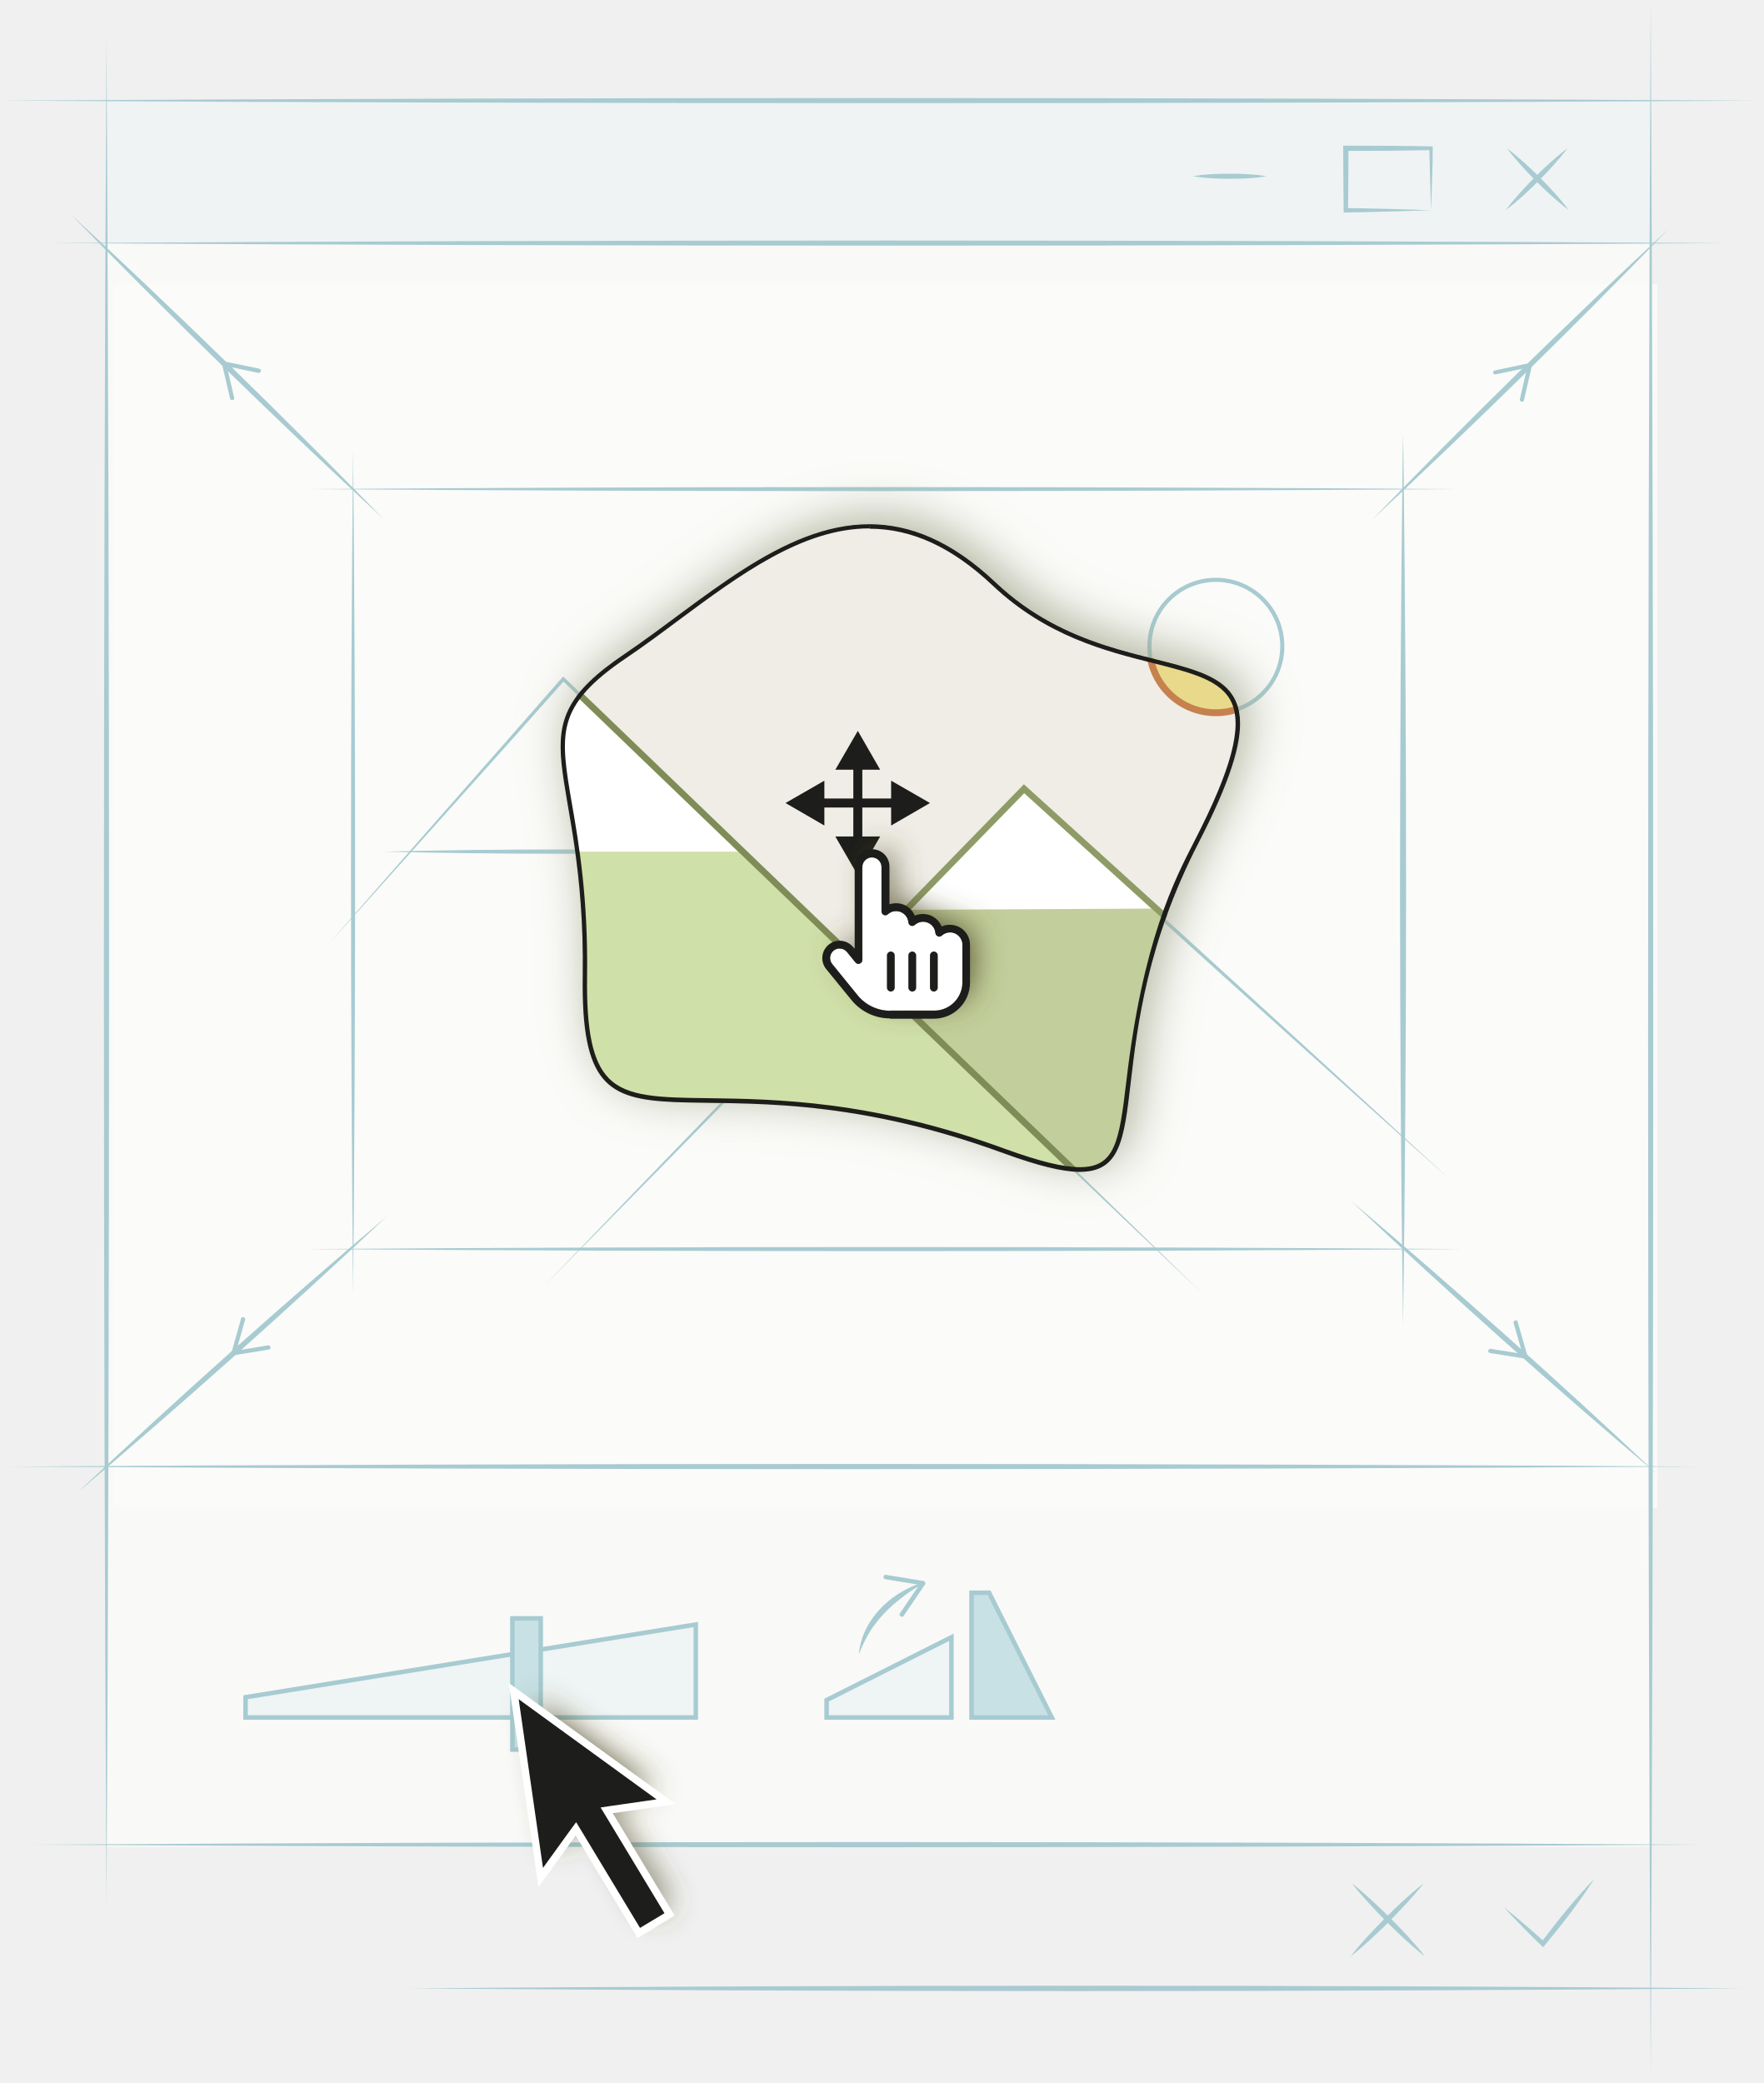
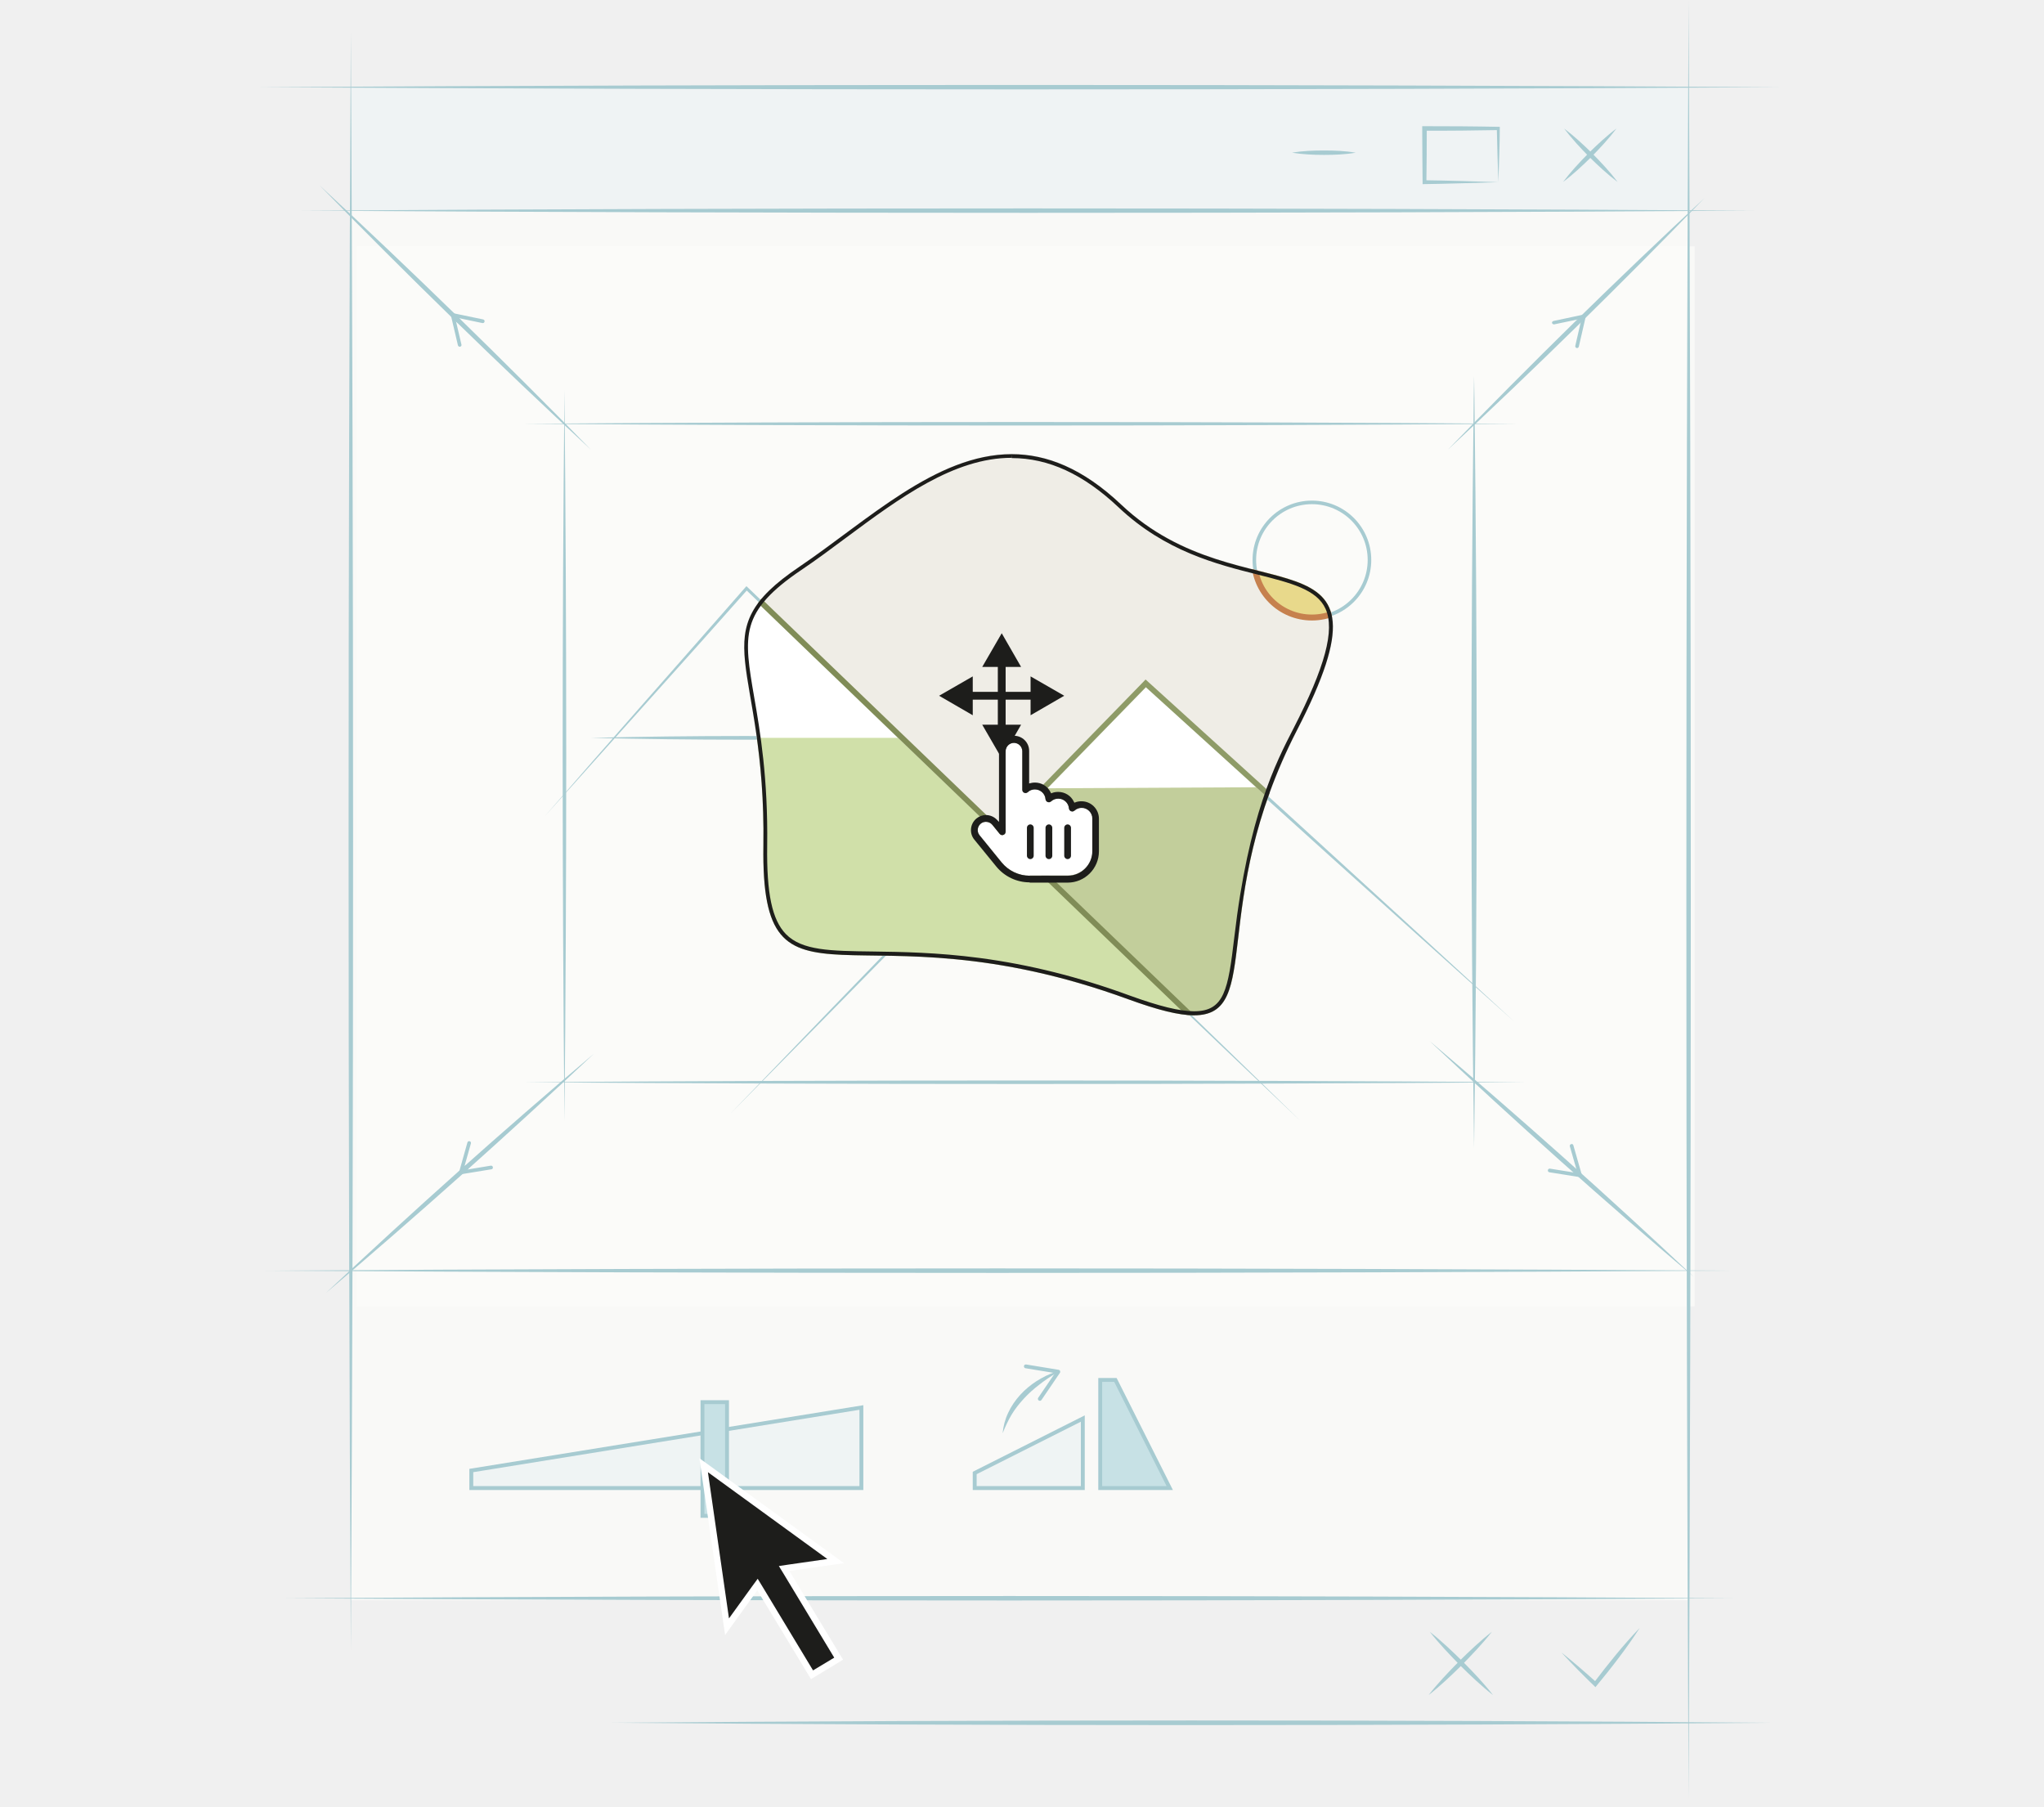
- <svg xmlns="http://www.w3.org/2000/svg" xmlns:xlink="http://www.w3.org/1999/xlink" version="1.1" id="Laag_1" x="0px" y="0px" viewBox="0 0 1175.9 1388.8" style="enable-background:new 0 0 1175.9 1388.8;" xml:space="preserve">
-   <style type="text/css">
- 	.st0{opacity:0.75;fill:#FCFCFA;}
- 	.st1{fill:#EFF3F4;}
- 	.st2{fill:#A7CBD1;}
- 	.st3{fill:none;stroke:#A7CBD1;stroke-width:2.75;stroke-miterlimit:10;}
- 	.st4{filter:url(#Slide);}
- 	.st5{fill:#DDDAD3;}
- 	.st6{clip-path:url(#SVGID_00000167354276631801820840000006472077318519383726_);}
- 	.st7{fill:#EFEDE6;}
- 	.st8{fill:#E8D98B;stroke:#C6814E;stroke-width:4.572;stroke-miterlimit:10;}
- 	.st9{fill:#C2CE9B;}
- 	.st10{fill:#FFFFFF;}
- 	.st11{fill:#8E9B67;}
- 	.st12{fill:#D0E0A9;}
- 	.st13{fill:#808C57;}
- 	.st14{fill:#1D1D1B;}
- 	.st15{fill:#EFF4F4;stroke:#A7CBD1;stroke-width:3;stroke-miterlimit:10;}
- 	.st16{fill:none;stroke:#E3EFF7;stroke-width:1.055;stroke-miterlimit:10;}
- 	.st17{fill:#C7E1E5;stroke:#A7CBD1;stroke-width:3;stroke-miterlimit:10;}
- 	.st18{fill:none;stroke:#1D1D1B;stroke-width:6;stroke-miterlimit:10;}
- 	.st19{fill:none;stroke:#E3EFF7;stroke-width:1.054;stroke-miterlimit:10;}
- 	.st20{fill:none;}
- 	.st21{fill:none;stroke:#A7CBD1;stroke-width:3.5;stroke-miterlimit:10;}
- 	.st22{filter:url(#Pion);}
- 	.st23{fill:#68644F;}
- </style>
-   <filter height="150%" id="Slide" width="150%" x="-25%" y="-25%">
-     <feOffset dx="5" dy="-5" in="SourceGraphic" result="offOut" />
-     <feColorMatrix in="offOut" result="matrixOut" type="matrix" values="0.45 0 0 0 0 0 0.5 0 0 0 0 0 0.35 0 0 0 0 0 0.8 0">
- 		</feColorMatrix>
-     <feGaussianBlur in="matrixOut" result="blurOut" stdDeviation="16" />
-     <feBlend in="SourceGraphic" in2="blurOut" mode="normal" />
-   </filter>
-   <filter height="200%" id="Pion" width="200%" x="-25%" y="-25%">
-     <feOffset dx="7" dy="-5" in="SourceGraphic" result="offOut" />
-     <feColorMatrix in="offOut" result="matrixOut" type="matrix" values="0.6 0 0 0 0 0 0.6 0 0 0 0 0 0.3 0 0 0 0 0 0.9 0">
- 		</feColorMatrix>
-     <feGaussianBlur in="matrixOut" result="blurOut" stdDeviation="10" />
-     <feBlend in="SourceGraphic" in2="blurOut" mode="normal" />
-   </filter>
-   <g>
-     <rect x="71" y="162.1" class="st0" width="1029.4" height="1069.3" />
-     <rect x="75.7" y="189.6" class="st0" width="1029.4" height="815.7" />
-     <g>
-       <rect x="71" y="67.1" class="st1" width="1029.4" height="95" />
-     </g>
-     <g>
-       <path class="st2" d="M204.3,832.8c247.1-1.8,524.2-1.8,771.3,0C728.6,834.6,451.4,834.6,204.3,832.8L204.3,832.8z" />
-     </g>
-     <circle class="st3" cx="810.6" cy="430.9" r="44.3" />
-     <g>
-       <path class="st2" d="M203.3,326.1c245.4-1.8,520.7-1.8,766.1,0C724.1,327.9,448.7,327.9,203.3,326.1L203.3,326.1z" />
-     </g>
-     <g>
-       <path class="st2" d="M235.4,862.8c-1.8-186.1-1.9-376.6,0-562.7C237.2,486.2,237.2,676.7,235.4,862.8L235.4,862.8z" />
-     </g>
-     <polygon class="st3" points="767.7,605.8 682.9,528.8 607.1,606.6  " />
-     <g>
-       <path class="st2" d="M362.9,857.2c101.2-105.4,217.2-225,319-329.2c0,0,0.9-0.9,0.9-0.9c24.1,21.9,83.9,76.3,107.2,97.5    c50.8,46.3,125.7,114.9,176.5,161.7c-35.7-31.8-107-95.9-142.5-127.9c-39.7-35.8-102-92.1-142.1-128.4c0,0,1.8-0.1,1.8-0.1    C582.2,634.1,465.5,753.4,362.9,857.2L362.9,857.2z" />
-     </g>
-     <g>
-       <path class="st2" d="M255.6,567.8c78.5-1.9,158-1.9,236.5,0C413.6,569.7,334.1,569.7,255.6,567.8L255.6,567.8z" />
-     </g>
-     <g>
-       <path class="st2" d="M220.1,628.3c42.7-49.4,111-126.5,154.5-176.3c0,0,0.8-0.9,0.8-0.9s0.9,0.8,0.9,0.8    c118.1,113.2,255.7,245.5,372.6,359.2c0,0,53,51.6,53,51.6s-53.6-50.9-53.6-50.9c-81.3-77.3-185.6-177.3-267-255.6    c0,0-106.5-102.6-106.5-102.6s1.7-0.1,1.7-0.1C332.4,503.4,263.8,579.4,220.1,628.3L220.1,628.3z" />
-     </g>
-     <g>
-       <path class="st2" d="M935.4,883.5c-2.7-190.6-2.6-385-0.3-575.6c0,0,0.3-18.6,0.3-18.6s0.3,18.6,0.3,18.6    C938,498.5,938.1,692.9,935.4,883.5L935.4,883.5z" />
-     </g>
-     <g class="st4">
-       <path class="st5" d="M416,436.2c76.6-51.8,153.6-137,247.8-48S883,399.1,799.2,561.9s-1.4,254-129.8,207.1    c-210.9-77.1-283,25.3-280.9-118.2C390.5,507.3,339.4,488,416,436.2z" />
-     </g>
-     <g>
-       <defs>
-         <path id="SVGID_1_" d="M416,436.2c76.6-51.8,153.6-137,247.8-48S883,399.1,799.2,561.9s-1.4,254-129.8,207.1     c-210.9-77.1-283,25.3-280.9-118.2C390.5,507.3,339.4,488,416,436.2z" />
-       </defs>
-       <clipPath id="SVGID_00000127040288930942121120000000011866401876711812_">
-         <use xlink:href="#SVGID_1_" style="overflow:visible;" />
-       </clipPath>
-       <g style="clip-path:url(#SVGID_00000127040288930942121120000000011866401876711812_);">
-         <g>
-           <rect x="235.4" y="307.8" class="st7" width="700" height="525" />
-         </g>
-         <circle class="st8" cx="810.6" cy="430.9" r="44.3" />
-         <polygon class="st9" points="386.7,832.8 682.8,528.8 935.4,757.9 935.4,832.8    " />
-         <g>
-           <polygon class="st10" points="767.7,605.8 682.9,528.8 607.1,606.6     " />
-         </g>
-         <g>
-           <path class="st11" d="M682.8,528.8l252.6,229.1v74.9H386.7L682.8,528.8 M682.6,522.9l-2.9,3l-296.1,304l-7.1,7.3h10.2h548.7h4.3      v-4.3v-74.9V756l-1.4-1.3L685.7,525.7L682.6,522.9L682.6,522.9z" />
-         </g>
-         <polygon class="st12" points="235.4,612.6 382.1,462 767.7,832.8 235.4,832.8    " />
-         <g>
-           <polygon class="st10" points="492.1,567.8 382.1,462 279.1,567.8     " />
-         </g>
-         <g>
-           <path class="st13" d="M382.1,462l385.5,370.8H235.4V612.6L382.1,462 M382,455.9l-3,3.1L232.3,609.6l-1.2,1.2v1.7v220.2v4.3h4.3      h532.3h10.6l-7.7-7.4L385.1,458.9L382,455.9L382,455.9z" />
-         </g>
-       </g>
-     </g>
-     <g>
-       <path class="st14" d="M579.6,349.5v3h0c28.3,0,55.2,12.4,82.2,37.9c35.8,33.8,75.4,43.8,107.3,51.8c25.3,6.4,45.3,11.4,52,26.3    c7.3,16.3-0.3,44.6-24.6,91.9c-13.8,26.8-34.7,67.3-45.6,160.7c-4.8,40.6-7.6,57.1-31,57.1c-11.1,0-26.9-3.9-49.5-12.1    c-39.3-14.4-77-23.8-115.4-28.9c-32.8-4.3-60.2-4.7-82.2-5c-32.9-0.4-54.6-0.7-67-13.4c-10.6-10.9-14.9-31.2-14.4-68.1    c0.7-51.7-5.4-87.8-10-114.2c-4-23.3-6.9-40.2-2.8-54.6c4.1-14.6,15.8-27.6,39.1-43.3c11.6-7.8,23.4-16.6,34.8-25.1    c40.6-30.1,82.5-61.2,127-61.2L579.6,349.5 M579.6,349.5c-58.3,0-111,51.2-163.5,86.7c-76.6,51.8-25.5,71.1-27.6,214.6    c-2.1,143.5,70,41,280.9,118.2c22.8,8.3,38.9,12.3,50.5,12.3c53.8,0,10.3-85.5,79.2-219.4c83.9-162.8-41.1-84.5-135.3-173.6    C634.2,360.3,606.3,349.5,579.6,349.5L579.6,349.5z" />
-     </g>
-     <polygon class="st15" points="163.7,1145.1 163.7,1131.6 463.9,1083.1 463.9,1145.1  " />
-     <g>
-       <g>
-         <path class="st16" d="M1047.3,208.7" />
-       </g>
-     </g>
-     <path class="st10" d="M96.4,1196.8" />
-     <polygon class="st15" points="551.1,1145.1 551.1,1133.5 634.3,1091.6 634.3,1145.1  " />
-     <polygon class="st17" points="647.7,1061.9 659.4,1061.9 701.2,1145.1 647.7,1145.1  " />
-     <g>
-       <g>
-         <path class="st2" d="M613.7,1056.7c-4.6,2.8-9,5.7-13.1,9c-4.2,3.2-8.1,6.7-11.6,10.5c-3.5,3.8-6.8,7.9-9.5,12.4     c-2.7,4.5-4.9,9.3-6.9,14.3c0.5-5.4,1.9-10.8,4.3-15.8c2.3-5,5.5-9.6,9.2-13.7c3.7-4.1,8-7.6,12.6-10.6c4.6-2.9,9.5-5.4,14.7-7.1     L613.7,1056.7z" />
-         <g>
-           <path class="st2" d="M589,1051.2c-0.1,0.8,0.4,1.6,1.2,1.7l22.7,3.7l-12.9,19c-0.5,0.7-0.3,1.6,0.4,2.1c0.7,0.5,1.6,0.3,2.1-0.4      l14.2-20.9c0.3-0.4,0.3-1,0.1-1.4c-0.2-0.5-0.6-0.8-1.1-0.9l-25-4.1c-0.3,0-0.6,0-0.8,0.1C589.4,1050.2,589.1,1050.7,589,1051.2      z" />
-         </g>
-       </g>
-     </g>
-     <g>
-       <g>
-         <g>
-           <line class="st18" x1="545.3" y1="535.4" x2="598.5" y2="535.4" />
-           <g>
-             <polygon class="st14" points="549.6,550.4 523.7,535.4 549.6,520.5      " />
-           </g>
-           <g>
-             <polygon class="st14" points="594.1,550.4 620,535.4 594.1,520.5      " />
-           </g>
-         </g>
-       </g>
-       <g>
-         <g>
-           <line class="st18" x1="571.9" y1="508.8" x2="571.9" y2="562.1" />
-           <g>
-             <polygon class="st14" points="556.9,513.2 571.9,487.3 586.8,513.2      " />
-           </g>
-           <g>
-             <polygon class="st14" points="556.9,557.7 571.9,583.6 586.8,557.7      " />
-           </g>
-         </g>
-       </g>
-     </g>
-     <g>
-       <g>
-         <path class="st19" d="M1044.5,202.5" />
-       </g>
-     </g>
-     <rect x="341.6" y="1079" class="st17" width="18.9" height="87.5" />
-     <g>
-       <path class="st20" d="M336.3,1086" />
-     </g>
-     <g>
-       <path class="st20" d="M384.6,1037.9" />
-     </g>
-     <g>
-       <g>
-         <path class="st2" d="M51.8,995c66.8-62.9,136.1-124.8,206.2-184.1C191.1,873.8,121.8,935.6,51.8,995L51.8,995z" />
-       </g>
-       <g>
-         <g>
-           <path class="st2" d="M1104.4,982.5c-69.1-58.4-137.4-119.5-203.3-181.5C970.2,859.5,1038.6,920.5,1104.4,982.5L1104.4,982.5z" />
-         </g>
-         <g>
-           <g>
-             <line class="st21" x1="1015.5" y1="903.2" x2="1013.4" y2="901.3" />
-             <g>
-               <path class="st2" d="M1010.1,880.4c-0.7,0.2-1.2,1-1,1.7l5.9,20.6l-21.2-3.4c-0.8-0.1-1.5,0.4-1.6,1.2        c-0.1,0.8,0.4,1.5,1.2,1.6l23.3,3.7c0.5,0.1,1-0.1,1.3-0.5s0.4-0.9,0.3-1.3l-6.5-22.7c-0.1-0.3-0.2-0.5-0.4-0.7        C1011.1,880.4,1010.6,880.3,1010.1,880.4z" />
-             </g>
-           </g>
-         </g>
-         <g>
-           <path class="st2" d="M1112.6,152.5c-63.8,65.9-130.2,131-197.4,193.6C979,280.1,1045.4,215,1112.6,152.5L1112.6,152.5z" />
-         </g>
-         <g>
-           <g>
-             <line class="st21" x1="1018.5" y1="244.7" x2="1017.8" y2="245.4" />
-             <g>
-               <path class="st2" d="M995.4,248.5c0.2,0.8,0.9,1.2,1.7,1.1l21-4.4l-4.8,20.9c-0.2,0.8,0.3,1.5,1,1.7c0.8,0.2,1.5-0.3,1.7-1        l5.3-23c0.1-0.5,0-1-0.4-1.3c-0.3-0.3-0.8-0.5-1.3-0.4l-23.1,4.9c-0.3,0.1-0.5,0.2-0.7,0.4C995.5,247.6,995.3,248,995.4,248.5        z" />
-             </g>
-           </g>
-         </g>
-         <g>
-           <g>
-             <line class="st21" x1="157.1" y1="900.9" x2="160.4" y2="897.9" />
-             <g>
-               <path class="st2" d="M180.3,898.2c-0.1-0.8-0.8-1.3-1.6-1.2l-21.1,3.5l5.8-20.6c0.2-0.7-0.2-1.5-1-1.7c-0.7-0.2-1.5,0.2-1.7,1        l-6.4,22.7c-0.1,0.5,0,1,0.3,1.3s0.8,0.5,1.3,0.4l23.3-3.8c0.3,0,0.5-0.2,0.7-0.3C180.2,899.2,180.4,898.7,180.3,898.2z" />
-             </g>
-           </g>
-         </g>
-         <g>
-           <path class="st2" d="M46.8,142.5c71,65.8,141.2,134.2,208.9,203.5C184.6,280.2,114.4,211.7,46.8,142.5L46.8,142.5z" />
-         </g>
-         <g>
-           <g>
-             <line class="st21" x1="150.8" y1="243.8" x2="154.3" y2="247.2" />
-             <g>
-               <path class="st2" d="M155.1,266.8c0.8-0.2,1.2-0.9,1-1.7l-4.9-20.9l21,4.4c0.8,0.2,1.5-0.3,1.7-1.1c0.2-0.8-0.3-1.5-1.1-1.7        l-23.1-4.8c-0.5-0.1-1,0-1.3,0.4s-0.5,0.8-0.4,1.3l5.4,23c0.1,0.3,0.2,0.5,0.4,0.7C154.1,266.7,154.6,266.9,155.1,266.8z" />
-             </g>
-           </g>
-         </g>
-       </g>
-     </g>
-     <g>
-       <g class="st22">
-         <path class="st23" d="M593.4,673.9c-8.4,0-16.3-3.8-21.7-10.3l-16.9-20.8c-2.2-2.7-1.8-6.8,0.9-9c1.1-0.9,2.6-1.4,4-1.4     c1.9,0,3.7,0.9,5,2.4l5.6,6.9c0.5,0.6,1.2,1,2,1c0.3,0,0.6-0.1,0.9-0.2c1-0.4,1.7-1.3,1.7-2.4v-61.2l0-1c0-3.5,2.9-6.4,6.4-6.4     c3.5,0,6.4,2.9,6.4,6.4v29.6c0,1,0.6,1.9,1.5,2.4c0.3,0.2,0.7,0.2,1.1,0.2c0.6,0,1.3-0.2,1.7-0.7c1.5-1.3,3.4-2.1,5.4-2.1     c4.3,0,7.8,3.3,8.2,7.5c0.1,1,0.7,1.8,1.6,2.2c0.3,0.1,0.6,0.2,1,0.2c0.6,0,1.3-0.2,1.8-0.7c1.5-1.3,3.4-2.1,5.5-2.1     c4.3,0,7.8,3.3,8.2,7.5c0.1,1,0.7,1.8,1.6,2.2c0.3,0.1,0.6,0.2,1,0.2c0.6,0,1.3-0.2,1.8-0.7c1.5-1.3,3.4-2.1,5.5-2.1     c4.5,0,8.2,3.7,8.2,8.2v25.1c0,10.4-8.5,18.9-18.9,18.9H593.4z" />
-       </g>
-       <path class="st10" d="M593.4,673.9c-8.4,0-16.3-3.8-21.7-10.3l-16.9-20.8c-2.2-2.7-1.8-6.8,0.9-9c1.1-0.9,2.6-1.4,4-1.4    c1.9,0,3.7,0.9,5,2.4l5.6,6.9c0.5,0.6,1.2,1,2,1c0.3,0,0.6-0.1,0.9-0.2c1-0.4,1.7-1.3,1.7-2.4v-61.2l0-1c0-3.5,2.9-6.4,6.4-6.4    c3.5,0,6.4,2.9,6.4,6.4v29.6c0,1,0.6,1.9,1.5,2.4c0.3,0.2,0.7,0.2,1.1,0.2c0.6,0,1.3-0.2,1.7-0.7c1.5-1.3,3.4-2.1,5.4-2.1    c4.3,0,7.8,3.3,8.2,7.5c0.1,1,0.7,1.8,1.6,2.2c0.3,0.1,0.6,0.2,1,0.2c0.6,0,1.3-0.2,1.8-0.7c1.5-1.3,3.4-2.1,5.5-2.1    c4.3,0,7.8,3.3,8.2,7.5c0.1,1,0.7,1.8,1.6,2.2c0.3,0.1,0.6,0.2,1,0.2c0.6,0,1.3-0.2,1.8-0.7c1.5-1.3,3.4-2.1,5.5-2.1    c4.5,0,8.2,3.7,8.2,8.2v25.1c0,10.4-8.5,18.9-18.9,18.9H593.4z" />
-       <path class="st14" d="M593.4,679c-10,0-19.4-4.5-25.7-12.2l-16.9-20.7c-4-4.9-3.3-12.2,1.7-16.3c2.1-1.7,4.6-2.6,7.3-2.6    c3.1,0,6.1,1.3,8.3,3.5l1.7,1.8v-54.7c0-6.4,5.2-11.6,11.6-11.6c6.4,0,11.6,5.2,11.6,11.6v25.1l1.2-0.3c1.1-0.3,2.2-0.4,3.3-0.4    c5.1,0,9.8,2.9,12,7.5l0.4,0.8l0.8-0.3c1.5-0.6,3.1-0.8,4.7-0.8c5.1,0,9.8,2.9,12,7.5l0.4,0.8l0.8-0.3c1.5-0.6,3.1-0.8,4.7-0.8    c7.4,0,13.4,6,13.4,13.4v25.1c0,13.3-10.8,24.1-24.1,24.1H593.4z M559.8,632.4c-1.5,0-2.9,0.5-4,1.4c-2.7,2.2-3.2,6.3-0.9,9    l16.9,20.8c5.3,6.5,13.2,10.3,21.7,10.3h29.2c10.4,0,18.9-8.5,18.9-18.9v-25.1c0-4.5-3.7-8.2-8.2-8.2c-2,0-4,0.7-5.5,2.1    c-0.5,0.4-1.1,0.7-1.7,0.7c-0.3,0-0.6-0.1-1-0.2c-0.9-0.4-1.5-1.2-1.6-2.2c-0.3-4.2-3.9-7.5-8.2-7.5c-2,0-4,0.7-5.5,2.1    c-0.5,0.4-1.1,0.7-1.7,0.7c-0.3,0-0.6-0.1-1-0.2c-0.9-0.4-1.5-1.2-1.6-2.2c-0.3-4.2-3.9-7.5-8.2-7.5c-2,0-4,0.7-5.4,2.1    c-0.5,0.4-1.1,0.7-1.7,0.7c-0.4,0-0.7-0.1-1.1-0.2c-0.9-0.4-1.5-1.3-1.5-2.4v-29.6c0-3.5-2.9-6.4-6.4-6.4s-6.4,2.9-6.4,6.4v1h0    V640c0,1.1-0.7,2.1-1.7,2.4c-0.3,0.1-0.6,0.2-0.9,0.2c0,0,0,0,0,0c-0.8,0-1.5-0.4-2-1l-5.6-6.9    C563.5,633.2,561.7,632.4,559.8,632.4z M622.6,661.1c-1.4,0-2.6-1.2-2.6-2.6V637c0-1.4,1.2-2.6,2.6-2.6s2.6,1.2,2.6,2.6v21.5    C625.2,659.9,624,661.1,622.6,661.1z M608.2,661.1c-1.4,0-2.6-1.2-2.6-2.6V637c0-1.4,1.2-2.6,2.6-2.6s2.6,1.2,2.6,2.6v21.5    C610.8,659.9,609.7,661.1,608.2,661.1z M593.9,661.1c-1.4,0-2.6-1.2-2.6-2.6V637c0-1.4,1.2-2.6,2.6-2.6s2.6,1.2,2.6,2.6v21.5    C596.5,659.9,595.3,661.1,593.9,661.1z" />
-     </g>
-     <g>
-       <g>
-         <path class="st2" d="M0,67.1c375.2-2.3,796-2.3,1171.2,0C796,69.4,375.2,69.3,0,67.1L0,67.1z" />
-       </g>
-       <g>
-         <path class="st2" d="M32.7,162.1c358.3-2.3,760.3-2.3,1118.6,0C793,164.4,391,164.3,32.7,162.1L32.7,162.1z" />
-       </g>
-       <g>
-         <path class="st2" d="M20.8,1229.9c356.9-2.3,757.2-2.3,1114,0C778,1232.2,377.7,1232.2,20.8,1229.9L20.8,1229.9z" />
-       </g>
-       <g>
-         <path class="st2" d="M5,977.8c361.1-2.3,766.1-2.3,1127.2,0C771.1,980.1,366,980.1,5,977.8L5,977.8z" />
-       </g>
-       <g>
-         <path class="st2" d="M271.5,1325.7c295-2.3,596.8-2.4,891.8,0C868.3,1328.1,566.5,1328.1,271.5,1325.7L271.5,1325.7z" />
-       </g>
-       <g>
-         <path class="st2" d="M1100.5,1384.5c-2.3-443.5-2.3-941,0-1384.5C1102.8,443.5,1102.7,941,1100.5,1384.5L1100.5,1384.5z" />
-       </g>
-       <g>
-         <path class="st2" d="M71,1270.2c-2.3-399-2.3-846.5,0-1245.5C73.3,423.7,73.3,871.3,71,1270.2L71,1270.2z" />
-       </g>
-       <g>
-         <g>
-           <path class="st2" d="M954.1,140.2c-17.1,0.5-41.3,1.3-58.3,1.5c-0.1-11-0.3-31.8-0.3-42.8c0,0,0-1.8,0-1.8      c10,0.1,20.1,0,30.1,0.1c7.7,0.1,21.9,0.2,29.6,0.4C955.2,110.2,954.5,127.5,954.1,140.2L954.1,140.2z M954.1,140.2      c-0.4-12.1-1-29.4-1.2-41.3c0,0,1.2,1.2,1.2,1.2c-7.1,0.1-21.3,0.3-28.4,0.4c-9.5,0.1-18.9,0.1-28.4,0.1c0,0,1.7-1.7,1.7-1.7      c0,10.3-0.1,31-0.3,41.3c0,0-1.5-1.5-1.5-1.5C913.4,138.9,937.9,139.6,954.1,140.2L954.1,140.2z" />
-         </g>
-         <g>
-           <path class="st2" d="M844.3,117.5c-8.1,1.4-16.3,1.7-24.5,1.7c-8.2,0-16.4-0.4-24.5-1.7c8.1-1.4,16.3-1.7,24.5-1.7      C828,115.8,836.2,116.1,844.3,117.5L844.3,117.5z" />
-         </g>
-         <g>
-           <g>
-             <path class="st2" d="M1045,98.9c-5.9,7.8-12.5,14.9-19.3,21.8c-6.9,6.8-14,13.5-21.8,19.3c5.9-7.8,12.5-14.9,19.3-21.8       C1030.1,111.4,1037.2,104.7,1045,98.9L1045,98.9z" />
-           </g>
-           <g>
-             <path class="st2" d="M1004.7,98.9c7.8,5.9,14.9,12.5,21.8,19.3c6.8,6.9,13.5,14,19.3,21.8c-7.8-5.9-14.9-12.5-21.8-19.3       C1017.2,113.8,1010.6,106.7,1004.7,98.9L1004.7,98.9z" />
-           </g>
-         </g>
-       </g>
-       <g>
-         <g>
-           <path class="st2" d="M949.1,1255.7c-7,9-15.2,17.5-23.1,25.6c-8.1,8-16.6,16.1-25.6,23.1c7-9,15.1-17.5,23.1-25.6      C931.6,1270.8,940.1,1262.7,949.1,1255.7L949.1,1255.7z" />
-         </g>
-         <g>
-           <path class="st2" d="M901.3,1255.7c9,7,17.5,15.2,25.6,23.1c8,8.1,16.1,16.6,23.1,25.6c-9-7-17.5-15.1-25.6-23.1      C916.5,1273.2,908.3,1264.6,901.3,1255.7L901.3,1255.7z" />
-         </g>
-       </g>
-       <g>
-         <path class="st2" d="M1062.9,1252.7c-10.3,16-22,31-34.1,45.6c-9-8.7-17.8-17.5-26.2-26.7c9.3,7.4,18.3,15.2,27.2,23.2     c0,0-2.3,0.2-2.3,0.2C1038.6,1280.4,1050.1,1266,1062.9,1252.7L1062.9,1252.7z" />
-       </g>
-     </g>
-     <g>
-       <g class="st22">
-         <polygon class="st23" points="384.4,1209.4 364,1237.6 349.7,1139.5 430,1197.8 395.5,1202.7 438.9,1274.4 427.8,1281.2    " />
-       </g>
-       <g>
-         <polygon class="st14" points="384,1219.3 360.5,1251.7 342.5,1127.5 444.1,1201.3 404.5,1206.9 446.4,1276.3 425.9,1288.7    " />
-         <path class="st10" d="M345.8,1132.9l91.9,66.8l-29.9,4.3l-7.4,1.1l3.9,6.4l38.7,64.1l-16.3,9.8l-38.7-64.1l-3.9-6.4l-4.4,6     l-17.7,24.5L345.8,1132.9 M339.2,1122.1l19.8,136.1l24.8-34.4l41.3,68.3l24.7-14.9l-41.3-68.3l42-6L339.2,1122.1L339.2,1122.1z" />
-       </g>
-     </g>
-     <g>
-       <path class="st20" d="M513.7,567.7" />
-     </g>
-     <g>
-       <path class="st20" d="M264.4,567.7" />
-     </g>
+ <svg xmlns="http://www.w3.org/2000/svg" width="1573" height="1390" viewBox="0 0 1573 1390" fill="none">
+   <path opacity="0.75" d="M1299.4 162.1H270V1231.4H1299.4V162.1Z" fill="#FCFCFA" />
+   <path opacity="0.75" d="M1304.1 189.6H274.7V1005.3H1304.1V189.6Z" fill="#FCFCFA" />
+   <path d="M1299.4 67.1H270V162.1H1299.4V67.1Z" fill="#EFF3F4" />
+   <path d="M403.3 832.8C650.4 831 927.5 831 1174.6 832.8C927.6 834.6 650.4 834.6 403.3 832.8Z" fill="#A7CBD1" />
+   <path d="M1009.6 475.2C1034.07 475.2 1053.9 455.366 1053.9 430.9C1053.9 406.434 1034.07 386.6 1009.6 386.6C985.134 386.6 965.3 406.434 965.3 430.9C965.3 455.366 985.134 475.2 1009.6 475.2Z" stroke="#A7CBD1" stroke-width="2.75" stroke-miterlimit="10" />
+   <path d="M402.3 326.1C647.7 324.3 923 324.3 1168.4 326.1C923.1 327.9 647.7 327.9 402.3 326.1Z" fill="#A7CBD1" />
+   <path d="M434.4 862.8C432.6 676.7 432.5 486.2 434.4 300.1C436.2 486.2 436.2 676.7 434.4 862.8Z" fill="#A7CBD1" />
+   <path d="M966.7 605.8L881.9 528.8L806.1 606.6L966.7 605.8Z" stroke="#A7CBD1" stroke-width="2.75" stroke-miterlimit="10" />
+   <path d="M561.9 857.2C663.1 751.8 779.1 632.2 880.9 528L881.8 527.1C905.9 549 965.7 603.4 989 624.6C1039.8 670.9 1114.7 739.5 1165.5 786.3C1129.8 754.5 1058.5 690.4 1023 658.4C983.3 622.6 921 566.3 880.9 530L882.7 529.9C781.2 634.1 664.5 753.4 561.9 857.2Z" fill="#A7CBD1" />
+   <path d="M454.6 567.8C533.1 565.9 612.6 565.9 691.1 567.8C612.6 569.7 533.1 569.7 454.6 567.8Z" fill="#A7CBD1" />
+   <path d="M419.1 628.3C461.8 578.9 530.1 501.8 573.6 452L574.4 451.1L575.3 451.9C693.4 565.1 831 697.4 947.9 811.1L1000.9 862.7L947.3 811.8C866 734.5 761.7 634.5 680.3 556.2L573.8 453.6L575.5 453.5C531.4 503.4 462.8 579.4 419.1 628.3Z" fill="#A7CBD1" />
+   <path d="M1134.4 883.5C1131.7 692.9 1131.8 498.5 1134.1 307.9L1134.4 289.3L1134.7 307.9C1137 498.5 1137.1 692.9 1134.4 883.5Z" fill="#A7CBD1" />
+   <path d="M615 436.2C691.6 384.4 768.6 299.2 862.8 388.2C957 477.2 1082 399.1 998.2 561.9C914.4 724.7 996.8 815.9 868.4 769C657.5 691.9 585.4 794.3 587.5 650.8C589.5 507.3 538.4 488 615 436.2Z" fill="#DDDAD3" />
+   <mask id="mask0_101_952" style="mask-type:luminance" maskUnits="userSpaceOnUse" x="572" y="349" width="454" height="433">
+     <path d="M615 436.2C691.6 384.4 768.6 299.2 862.8 388.2C957 477.2 1082 399.1 998.2 561.9C914.4 724.7 996.8 815.9 868.4 769C657.5 691.9 585.4 794.3 587.5 650.8C589.5 507.3 538.4 488 615 436.2Z" fill="white" />
+   </mask>
+   <g mask="url(#mask0_101_952)">
+     <path d="M1134.4 307.8H434.4V832.8H1134.4V307.8Z" fill="#EFEDE6" />
+     <path d="M1009.6 475.2C1034.07 475.2 1053.9 455.366 1053.9 430.9C1053.9 406.434 1034.07 386.6 1009.6 386.6C985.134 386.6 965.3 406.434 965.3 430.9C965.3 455.366 985.134 475.2 1009.6 475.2Z" fill="#E8D98B" stroke="#C6814E" stroke-width="4.572" stroke-miterlimit="10" />
+     <path d="M585.7 832.8L881.8 528.8L1134.4 757.9V832.8H585.7Z" fill="#C2CE9B" />
+     <path d="M966.7 605.8L881.9 528.8L806.1 606.6L966.7 605.8Z" fill="white" />
+     <path d="M881.8 528.8L1134.4 757.9V832.8H585.7L881.8 528.8ZM881.6 522.9L878.7 525.9L582.6 829.9L575.5 837.2H585.7H1134.4H1138.7V832.9V758V756L1137.3 754.7L884.7 525.7L881.6 522.9Z" fill="#8E9B67" />
+     <path d="M434.4 612.6L581.1 462L966.7 832.8H434.4V612.6Z" fill="#D0E0A9" />
+     <path d="M691.1 567.8L581.1 462L478.1 567.8H691.1Z" fill="white" />
+     <path d="M581.1 462L966.6 832.8H434.4V612.6L581.1 462ZM581 455.9L578 459L431.3 609.6L430.1 610.8V612.5V832.7V837H434.4H966.7H977.3L969.6 829.6L584.1 458.9L581 455.9Z" fill="#808C57" />
  </g>
+   <path d="M778.6 349.5V352.5C806.9 352.5 833.8 364.9 860.8 390.4C896.6 424.2 936.2 434.2 968.1 442.2C993.4 448.6 1013.4 453.6 1020.1 468.5C1027.4 484.8 1019.8 513.1 995.5 560.4C981.7 587.2 960.8 627.7 949.9 721.1C945.1 761.7 942.3 778.2 918.9 778.2C907.8 778.2 892 774.3 869.4 766.1C830.1 751.7 792.4 742.3 754 737.2C721.2 732.9 693.8 732.5 671.8 732.2C638.9 731.8 617.2 731.5 604.8 718.8C594.2 707.9 589.9 687.6 590.4 650.7C591.1 599 585 562.9 580.4 536.5C576.4 513.2 573.5 496.3 577.6 481.9C581.7 467.3 593.4 454.3 616.7 438.6C628.3 430.8 640.1 422 651.5 413.5C692.1 383.4 734 352.3 778.5 352.3L778.6 349.5ZM778.6 349.5C720.3 349.5 667.6 400.7 615.1 436.2C538.5 488 589.6 507.3 587.5 650.8C585.4 794.3 657.5 691.8 868.4 769C891.2 777.3 907.3 781.3 918.9 781.3C972.7 781.3 929.2 695.8 998.1 561.9C1082 399.1 957 477.4 862.8 388.3C833.2 360.3 805.3 349.5 778.6 349.5Z" fill="#1D1D1B" />
+   <path d="M362.7 1145.1V1131.6L662.9 1083.1V1145.1H362.7Z" fill="#EFF4F4" stroke="#A7CBD1" stroke-width="3" stroke-miterlimit="10" />
+   <path d="M750.1 1145.1V1133.5L833.3 1091.6V1145.1H750.1Z" fill="#EFF4F4" stroke="#A7CBD1" stroke-width="3" stroke-miterlimit="10" />
+   <path d="M846.7 1061.9H858.4L900.2 1145.1H846.7V1061.9Z" fill="#C7E1E5" stroke="#A7CBD1" stroke-width="3" stroke-miterlimit="10" />
+   <path d="M812.7 1056.7C808.1 1059.5 803.7 1062.4 799.6 1065.7C795.4 1068.9 791.5 1072.4 788 1076.2C784.5 1080 781.2 1084.1 778.5 1088.6C775.8 1093.1 773.6 1097.9 771.6 1102.9C772.1 1097.5 773.5 1092.1 775.9 1087.1C778.2 1082.1 781.4 1077.5 785.1 1073.4C788.8 1069.3 793.1 1065.8 797.7 1062.8C802.3 1059.9 807.2 1057.4 812.4 1055.7L812.7 1056.7Z" fill="#A7CBD1" />
+   <path d="M788 1051.2C787.9 1052 788.4 1052.8 789.2 1052.9L811.9 1056.6L799 1075.6C798.5 1076.3 798.7 1077.2 799.4 1077.7C800.1 1078.2 801 1078 801.5 1077.3L815.7 1056.4C816 1056 816 1055.4 815.8 1055C815.6 1054.5 815.2 1054.2 814.7 1054.1L789.7 1050C789.4 1050 789.1 1050 788.9 1050.1C788.4 1050.2 788.1 1050.7 788 1051.2Z" fill="#A7CBD1" />
+   <path d="M744.3 535.4H797.5" stroke="#1D1D1B" stroke-width="6" stroke-miterlimit="10" />
+   <path d="M748.6 550.4L722.7 535.4L748.6 520.5V550.4Z" fill="#1D1D1B" />
+   <path d="M793.1 550.4L819 535.4L793.1 520.5V550.4Z" fill="#1D1D1B" />
+   <path d="M770.9 508.8V562.1" stroke="#1D1D1B" stroke-width="6" stroke-miterlimit="10" />
+   <path d="M755.9 513.2L770.9 487.3L785.8 513.2H755.9Z" fill="#1D1D1B" />
+   <path d="M755.9 557.7L770.9 583.6L785.8 557.7H755.9Z" fill="#1D1D1B" />
+   <path d="M559.5 1079H540.6V1166.5H559.5V1079Z" fill="#C7E1E5" stroke="#A7CBD1" stroke-width="3" stroke-miterlimit="10" />
+   <path d="M250.8 995C317.6 932.1 386.9 870.2 457 810.9C390.1 873.8 320.8 935.6 250.8 995Z" fill="#A7CBD1" />
+   <path d="M1303.4 982.5C1234.3 924.1 1166 863 1100.1 801C1169.2 859.5 1237.6 920.5 1303.4 982.5Z" fill="#A7CBD1" />
+   <path d="M1214.5 903.2L1212.4 901.3" stroke="#A7CBD1" stroke-width="3.5" stroke-miterlimit="10" />
+   <path d="M1209.1 880.4C1208.4 880.6 1207.9 881.4 1208.1 882.1L1214 902.7L1192.8 899.3C1192 899.2 1191.3 899.7 1191.2 900.5C1191.1 901.3 1191.6 902 1192.4 902.1L1215.7 905.8C1216.2 905.9 1216.7 905.7 1217 905.3C1217.3 904.9 1217.4 904.4 1217.3 904L1210.8 881.3C1210.7 881 1210.6 880.8 1210.4 880.6C1210.1 880.4 1209.6 880.3 1209.1 880.4Z" fill="#A7CBD1" />
+   <path d="M1311.6 152.5C1247.8 218.4 1181.4 283.5 1114.2 346.1C1178 280.1 1244.4 215 1311.6 152.5Z" fill="#A7CBD1" />
+   <path d="M1217.5 244.7L1216.8 245.4" stroke="#A7CBD1" stroke-width="3.5" stroke-miterlimit="10" />
+   <path d="M1194.4 248.5C1194.6 249.3 1195.3 249.7 1196.1 249.6L1217.1 245.2L1212.3 266.1C1212.1 266.9 1212.6 267.6 1213.3 267.8C1214.1 268 1214.8 267.5 1215 266.8L1220.3 243.8C1220.4 243.3 1220.3 242.8 1219.9 242.5C1219.6 242.2 1219.1 242 1218.6 242.1L1195.5 247C1195.2 247.1 1195 247.2 1194.8 247.4C1194.5 247.6 1194.3 248 1194.4 248.5Z" fill="#A7CBD1" />
+   <path d="M356.1 900.9L359.4 897.9" stroke="#A7CBD1" stroke-width="3.5" stroke-miterlimit="10" />
+   <path d="M379.3 898.2C379.2 897.4 378.5 896.9 377.7 897L356.6 900.5L362.4 879.9C362.6 879.2 362.2 878.4 361.4 878.2C360.7 878 359.9 878.4 359.7 879.2L353.3 901.9C353.2 902.4 353.3 902.9 353.6 903.2C353.9 903.5 354.4 903.7 354.9 903.6L378.2 899.8C378.5 899.8 378.7 899.6 378.9 899.5C379.2 899.2 379.4 898.7 379.3 898.2Z" fill="#A7CBD1" />
+   <path d="M245.8 142.5C316.8 208.3 387 276.7 454.7 346C383.6 280.2 313.4 211.7 245.8 142.5Z" fill="#A7CBD1" />
+   <path d="M349.8 243.8L353.3 247.2" stroke="#A7CBD1" stroke-width="3.5" stroke-miterlimit="10" />
+   <path d="M354.1 266.8C354.9 266.6 355.3 265.9 355.1 265.1L350.2 244.2L371.2 248.6C372 248.8 372.7 248.3 372.9 247.5C373.1 246.7 372.6 246 371.8 245.8L348.7 241C348.2 240.9 347.7 241 347.4 241.4C347.1 241.8 346.9 242.2 347 242.7L352.4 265.7C352.5 266 352.6 266.2 352.8 266.4C353.1 266.7 353.6 266.9 354.1 266.8Z" fill="#A7CBD1" />
+   <path d="M792.4 673.9C784 673.9 776.1 670.1 770.7 663.6L753.8 642.8C751.6 640.1 752 636 754.7 633.8C755.8 632.9 757.3 632.4 758.7 632.4C760.6 632.4 762.4 633.3 763.7 634.8L769.3 641.7C769.8 642.3 770.5 642.7 771.3 642.7C771.6 642.7 771.9 642.6 772.2 642.5C773.2 642.1 773.9 641.2 773.9 640.1V578.9V577.9C773.9 574.4 776.8 571.5 780.3 571.5C783.8 571.5 786.7 574.4 786.7 577.9V607.5C786.7 608.5 787.3 609.4 788.2 609.9C788.5 610.1 788.9 610.1 789.3 610.1C789.9 610.1 790.6 609.9 791 609.4C792.5 608.1 794.4 607.3 796.4 607.3C800.7 607.3 804.2 610.6 804.6 614.8C804.7 615.8 805.3 616.6 806.2 617C806.5 617.1 806.8 617.2 807.2 617.2C807.8 617.2 808.5 617 809 616.5C810.5 615.2 812.4 614.4 814.5 614.4C818.8 614.4 822.3 617.7 822.7 621.9C822.8 622.9 823.4 623.7 824.3 624.1C824.6 624.2 824.9 624.3 825.3 624.3C825.9 624.3 826.6 624.1 827.1 623.6C828.6 622.3 830.5 621.5 832.6 621.5C837.1 621.5 840.8 625.2 840.8 629.7V654.8C840.8 665.2 832.3 673.7 821.9 673.7H792.4V673.9Z" fill="#68644F" />
+   <path d="M792.4 673.9C784 673.9 776.1 670.1 770.7 663.6L753.8 642.8C751.6 640.1 752 636 754.7 633.8C755.8 632.9 757.3 632.4 758.7 632.4C760.6 632.4 762.4 633.3 763.7 634.8L769.3 641.7C769.8 642.3 770.5 642.7 771.3 642.7C771.6 642.7 771.9 642.6 772.2 642.5C773.2 642.1 773.9 641.2 773.9 640.1V578.9V577.9C773.9 574.4 776.8 571.5 780.3 571.5C783.8 571.5 786.7 574.4 786.7 577.9V607.5C786.7 608.5 787.3 609.4 788.2 609.9C788.5 610.1 788.9 610.1 789.3 610.1C789.9 610.1 790.6 609.9 791 609.4C792.5 608.1 794.4 607.3 796.4 607.3C800.7 607.3 804.2 610.6 804.6 614.8C804.7 615.8 805.3 616.6 806.2 617C806.5 617.1 806.8 617.2 807.2 617.2C807.8 617.2 808.5 617 809 616.5C810.5 615.2 812.4 614.4 814.5 614.4C818.8 614.4 822.3 617.7 822.7 621.9C822.8 622.9 823.4 623.7 824.3 624.1C824.6 624.2 824.9 624.3 825.3 624.3C825.9 624.3 826.6 624.1 827.1 623.6C828.6 622.3 830.5 621.5 832.6 621.5C837.1 621.5 840.8 625.2 840.8 629.7V654.8C840.8 665.2 832.3 673.7 821.9 673.7H792.4V673.9Z" fill="white" />
+   <path d="M792.4 679C782.4 679 773 674.5 766.7 666.8L749.8 646.1C745.8 641.2 746.5 633.9 751.5 629.8C753.6 628.1 756.1 627.2 758.8 627.2C761.9 627.2 764.9 628.5 767.1 630.7L768.8 632.5V577.8C768.8 571.4 774 566.2 780.4 566.2C786.8 566.2 792 571.4 792 577.8V602.9L793.2 602.6C794.3 602.3 795.4 602.2 796.5 602.2C801.6 602.2 806.3 605.1 808.5 609.7L808.9 610.5L809.7 610.2C811.2 609.6 812.8 609.4 814.4 609.4C819.5 609.4 824.2 612.3 826.4 616.9L826.8 617.7L827.6 617.4C829.1 616.8 830.7 616.6 832.3 616.6C839.7 616.6 845.7 622.6 845.7 630V655.1C845.7 668.4 834.9 679.2 821.6 679.2H792.4V679ZM758.8 632.4C757.3 632.4 755.9 632.9 754.8 633.8C752.1 636 751.6 640.1 753.9 642.8L770.8 663.6C776.1 670.1 784 673.9 792.5 673.9H821.7C832.1 673.9 840.6 665.4 840.6 655V629.9C840.6 625.4 836.9 621.7 832.4 621.7C830.4 621.7 828.4 622.4 826.9 623.8C826.4 624.2 825.8 624.5 825.2 624.5C824.9 624.5 824.6 624.4 824.2 624.3C823.3 623.9 822.7 623.1 822.6 622.1C822.3 617.9 818.7 614.6 814.4 614.6C812.4 614.6 810.4 615.3 808.9 616.7C808.4 617.1 807.8 617.4 807.2 617.4C806.9 617.4 806.6 617.3 806.2 617.2C805.3 616.8 804.7 616 804.6 615C804.3 610.8 800.7 607.5 796.4 607.5C794.4 607.5 792.4 608.2 791 609.6C790.5 610 789.9 610.3 789.3 610.3C788.9 610.3 788.6 610.2 788.2 610.1C787.3 609.7 786.7 608.8 786.7 607.7V578.1C786.7 574.6 783.8 571.7 780.3 571.7C776.8 571.7 773.9 574.6 773.9 578.1V579.1V640C773.9 641.1 773.2 642.1 772.2 642.4C771.9 642.5 771.6 642.6 771.3 642.6C770.5 642.6 769.8 642.2 769.3 641.6L763.7 634.7C762.5 633.2 760.7 632.4 758.8 632.4ZM821.6 661.1C820.2 661.1 819 659.9 819 658.5V637C819 635.6 820.2 634.4 821.6 634.4C823 634.4 824.2 635.6 824.2 637V658.5C824.2 659.9 823 661.1 821.6 661.1ZM807.2 661.1C805.8 661.1 804.6 659.9 804.6 658.5V637C804.6 635.6 805.8 634.4 807.2 634.4C808.6 634.4 809.8 635.6 809.8 637V658.5C809.8 659.9 808.7 661.1 807.2 661.1ZM792.9 661.1C791.5 661.1 790.3 659.9 790.3 658.5V637C790.3 635.6 791.5 634.4 792.9 634.4C794.3 634.4 795.5 635.6 795.5 637V658.5C795.5 659.9 794.3 661.1 792.9 661.1Z" fill="#1D1D1B" />
+   <path d="M199 67.1C574.2 64.8 995 64.8 1370.2 67.1C995 69.4 574.2 69.3 199 67.1Z" fill="#A7CBD1" />
+   <path d="M231.7 162.1C590 159.8 992 159.8 1350.3 162.1C992 164.4 590 164.3 231.7 162.1Z" fill="#A7CBD1" />
+   <path d="M219.8 1229.9C576.7 1227.6 977 1227.6 1333.8 1229.9C977 1232.2 576.7 1232.2 219.8 1229.9Z" fill="#A7CBD1" />
+   <path d="M204 977.8C565.1 975.5 970.1 975.5 1331.2 977.8C970.1 980.1 565 980.1 204 977.8Z" fill="#A7CBD1" />
+   <path d="M470.5 1325.7C765.5 1323.4 1067.3 1323.3 1362.3 1325.7C1067.3 1328.1 765.5 1328.1 470.5 1325.7Z" fill="#A7CBD1" />
+   <path d="M1299.5 1384.5C1297.2 941 1297.2 443.5 1299.5 0C1301.8 443.5 1301.7 941 1299.5 1384.5Z" fill="#A7CBD1" />
+   <path d="M270 1270.2C267.7 871.2 267.7 423.7 270 24.7C272.3 423.7 272.3 871.3 270 1270.2Z" fill="#A7CBD1" />
+   <path d="M1153.1 140.2C1136 140.7 1111.8 141.5 1094.8 141.7C1094.7 130.7 1094.5 109.9 1094.5 98.9V97.1C1104.5 97.2 1114.6 97.1 1124.6 97.2C1132.3 97.3 1146.5 97.4 1154.2 97.6C1154.2 110.2 1153.5 127.5 1153.1 140.2ZM1153.1 140.2C1152.7 128.1 1152.1 110.8 1151.9 98.9L1153.1 100.1C1146 100.2 1131.8 100.4 1124.7 100.5C1115.2 100.6 1105.8 100.6 1096.3 100.6L1098 98.9C1098 109.2 1097.9 129.9 1097.7 140.2L1096.2 138.7C1112.4 138.9 1136.9 139.6 1153.1 140.2Z" fill="#A7CBD1" />
+   <path d="M1043.3 117.5C1035.2 118.9 1027 119.2 1018.8 119.2C1010.6 119.2 1002.4 118.8 994.3 117.5C1002.4 116.1 1010.6 115.8 1018.8 115.8C1027 115.8 1035.2 116.1 1043.3 117.5Z" fill="#A7CBD1" />
+   <path d="M1244 98.9C1238.1 106.7 1231.5 113.8 1224.7 120.7C1217.8 127.5 1210.7 134.2 1202.9 140C1208.8 132.2 1215.4 125.1 1222.2 118.2C1229.1 111.4 1236.2 104.7 1244 98.9Z" fill="#A7CBD1" />
+   <path d="M1203.7 98.9C1211.5 104.8 1218.6 111.4 1225.5 118.2C1232.3 125.1 1239 132.2 1244.8 140C1237 134.1 1229.9 127.5 1223 120.7C1216.2 113.8 1209.6 106.7 1203.7 98.9Z" fill="#A7CBD1" />
+   <path d="M1148.1 1255.7C1141.1 1264.7 1132.9 1273.2 1125 1281.3C1116.9 1289.3 1108.4 1297.4 1099.4 1304.4C1106.4 1295.4 1114.5 1286.9 1122.5 1278.8C1130.6 1270.8 1139.1 1262.7 1148.1 1255.7Z" fill="#A7CBD1" />
+   <path d="M1100.3 1255.7C1109.3 1262.7 1117.8 1270.9 1125.9 1278.8C1133.9 1286.9 1142 1295.4 1149 1304.4C1140 1297.4 1131.5 1289.3 1123.4 1281.3C1115.5 1273.2 1107.3 1264.6 1100.3 1255.7Z" fill="#A7CBD1" />
+   <path d="M1261.9 1252.7C1251.6 1268.7 1239.9 1283.7 1227.8 1298.3C1218.8 1289.6 1210 1280.8 1201.6 1271.6C1210.9 1279 1219.9 1286.8 1228.8 1294.8L1226.5 1295C1237.6 1280.4 1249.1 1266 1261.9 1252.7Z" fill="#A7CBD1" />
+   <path d="M583.4 1209.4L563 1237.6L548.7 1139.5L629 1197.8L594.5 1202.7L637.9 1274.4L626.8 1281.2L583.4 1209.4Z" fill="#68644F" />
+   <path d="M583 1219.3L559.5 1251.7L541.5 1127.5L643.1 1201.3L603.5 1206.9L645.4 1276.3L624.9 1288.7L583 1219.3Z" fill="#1D1D1B" />
+   <path d="M544.8 1132.9L636.7 1199.7L606.8 1204L599.4 1205.1L603.3 1211.5L642 1275.6L625.7 1285.4L587 1221.3L583.1 1214.9L578.7 1220.9L561 1245.4L544.8 1132.9ZM538.2 1122.1L558 1258.2L582.8 1223.8L624.1 1292.1L648.8 1277.2L607.5 1208.9L649.5 1202.9L538.2 1122.1Z" fill="white" />
</svg>
